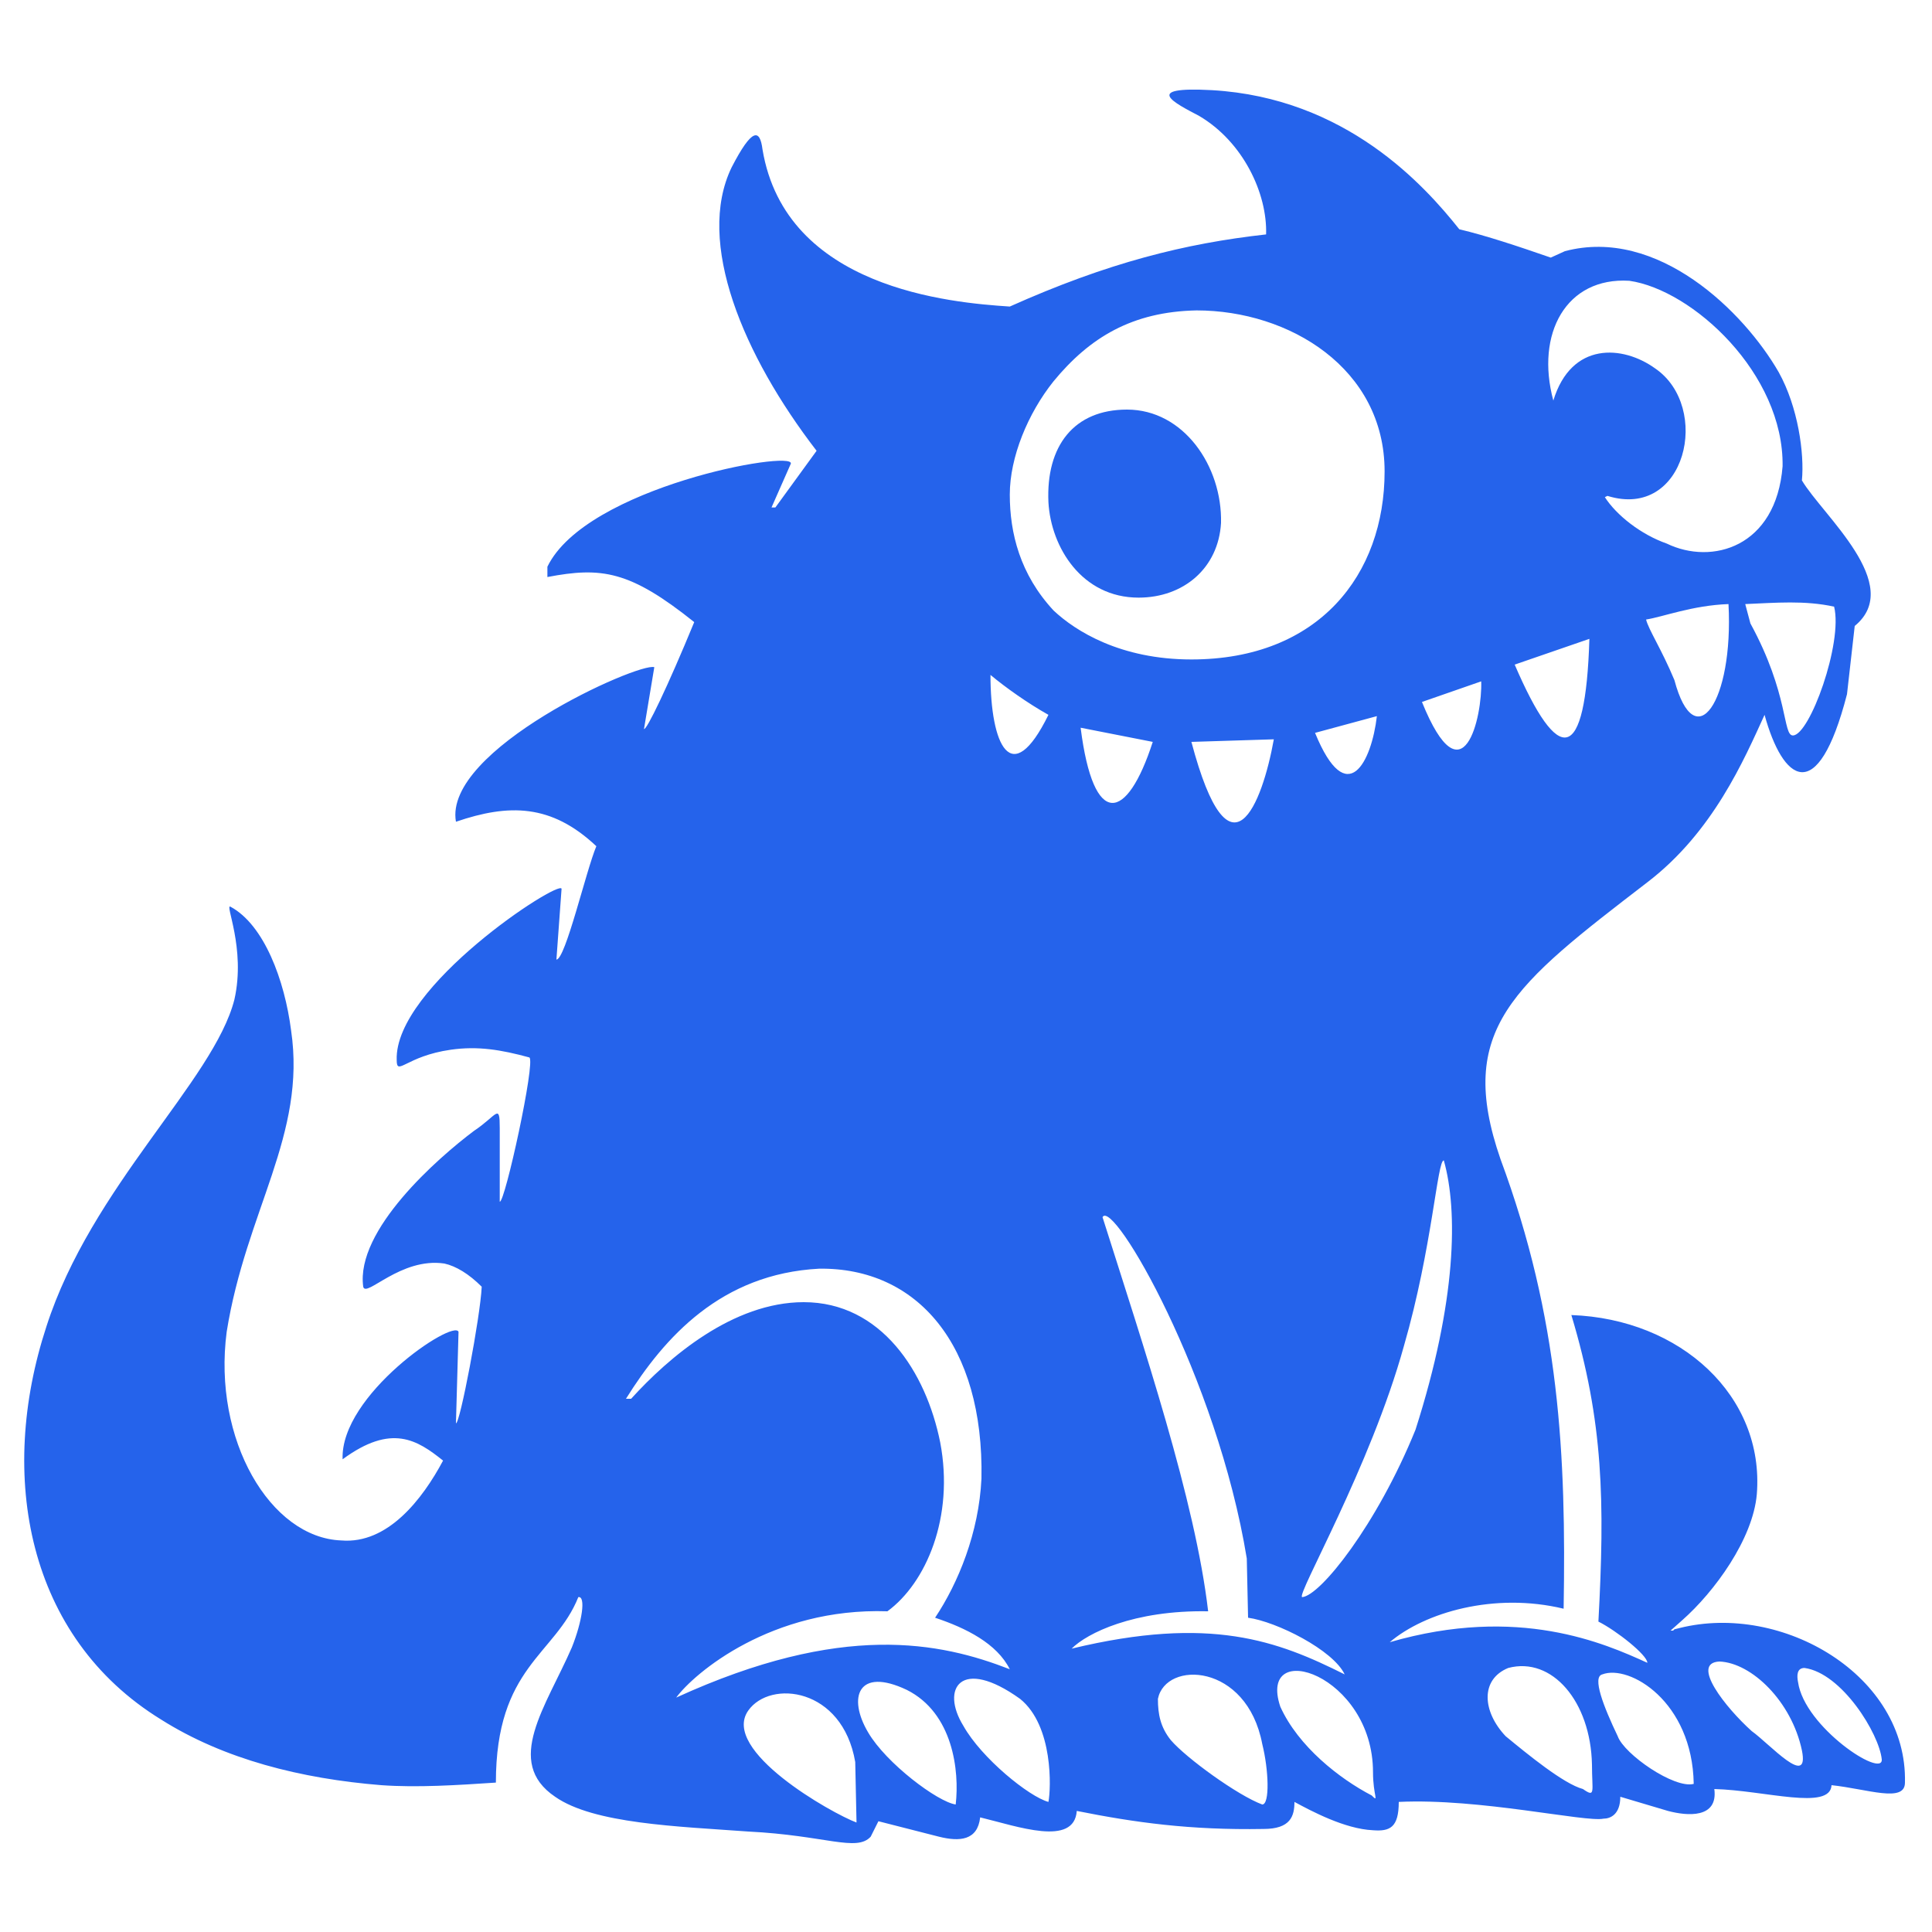
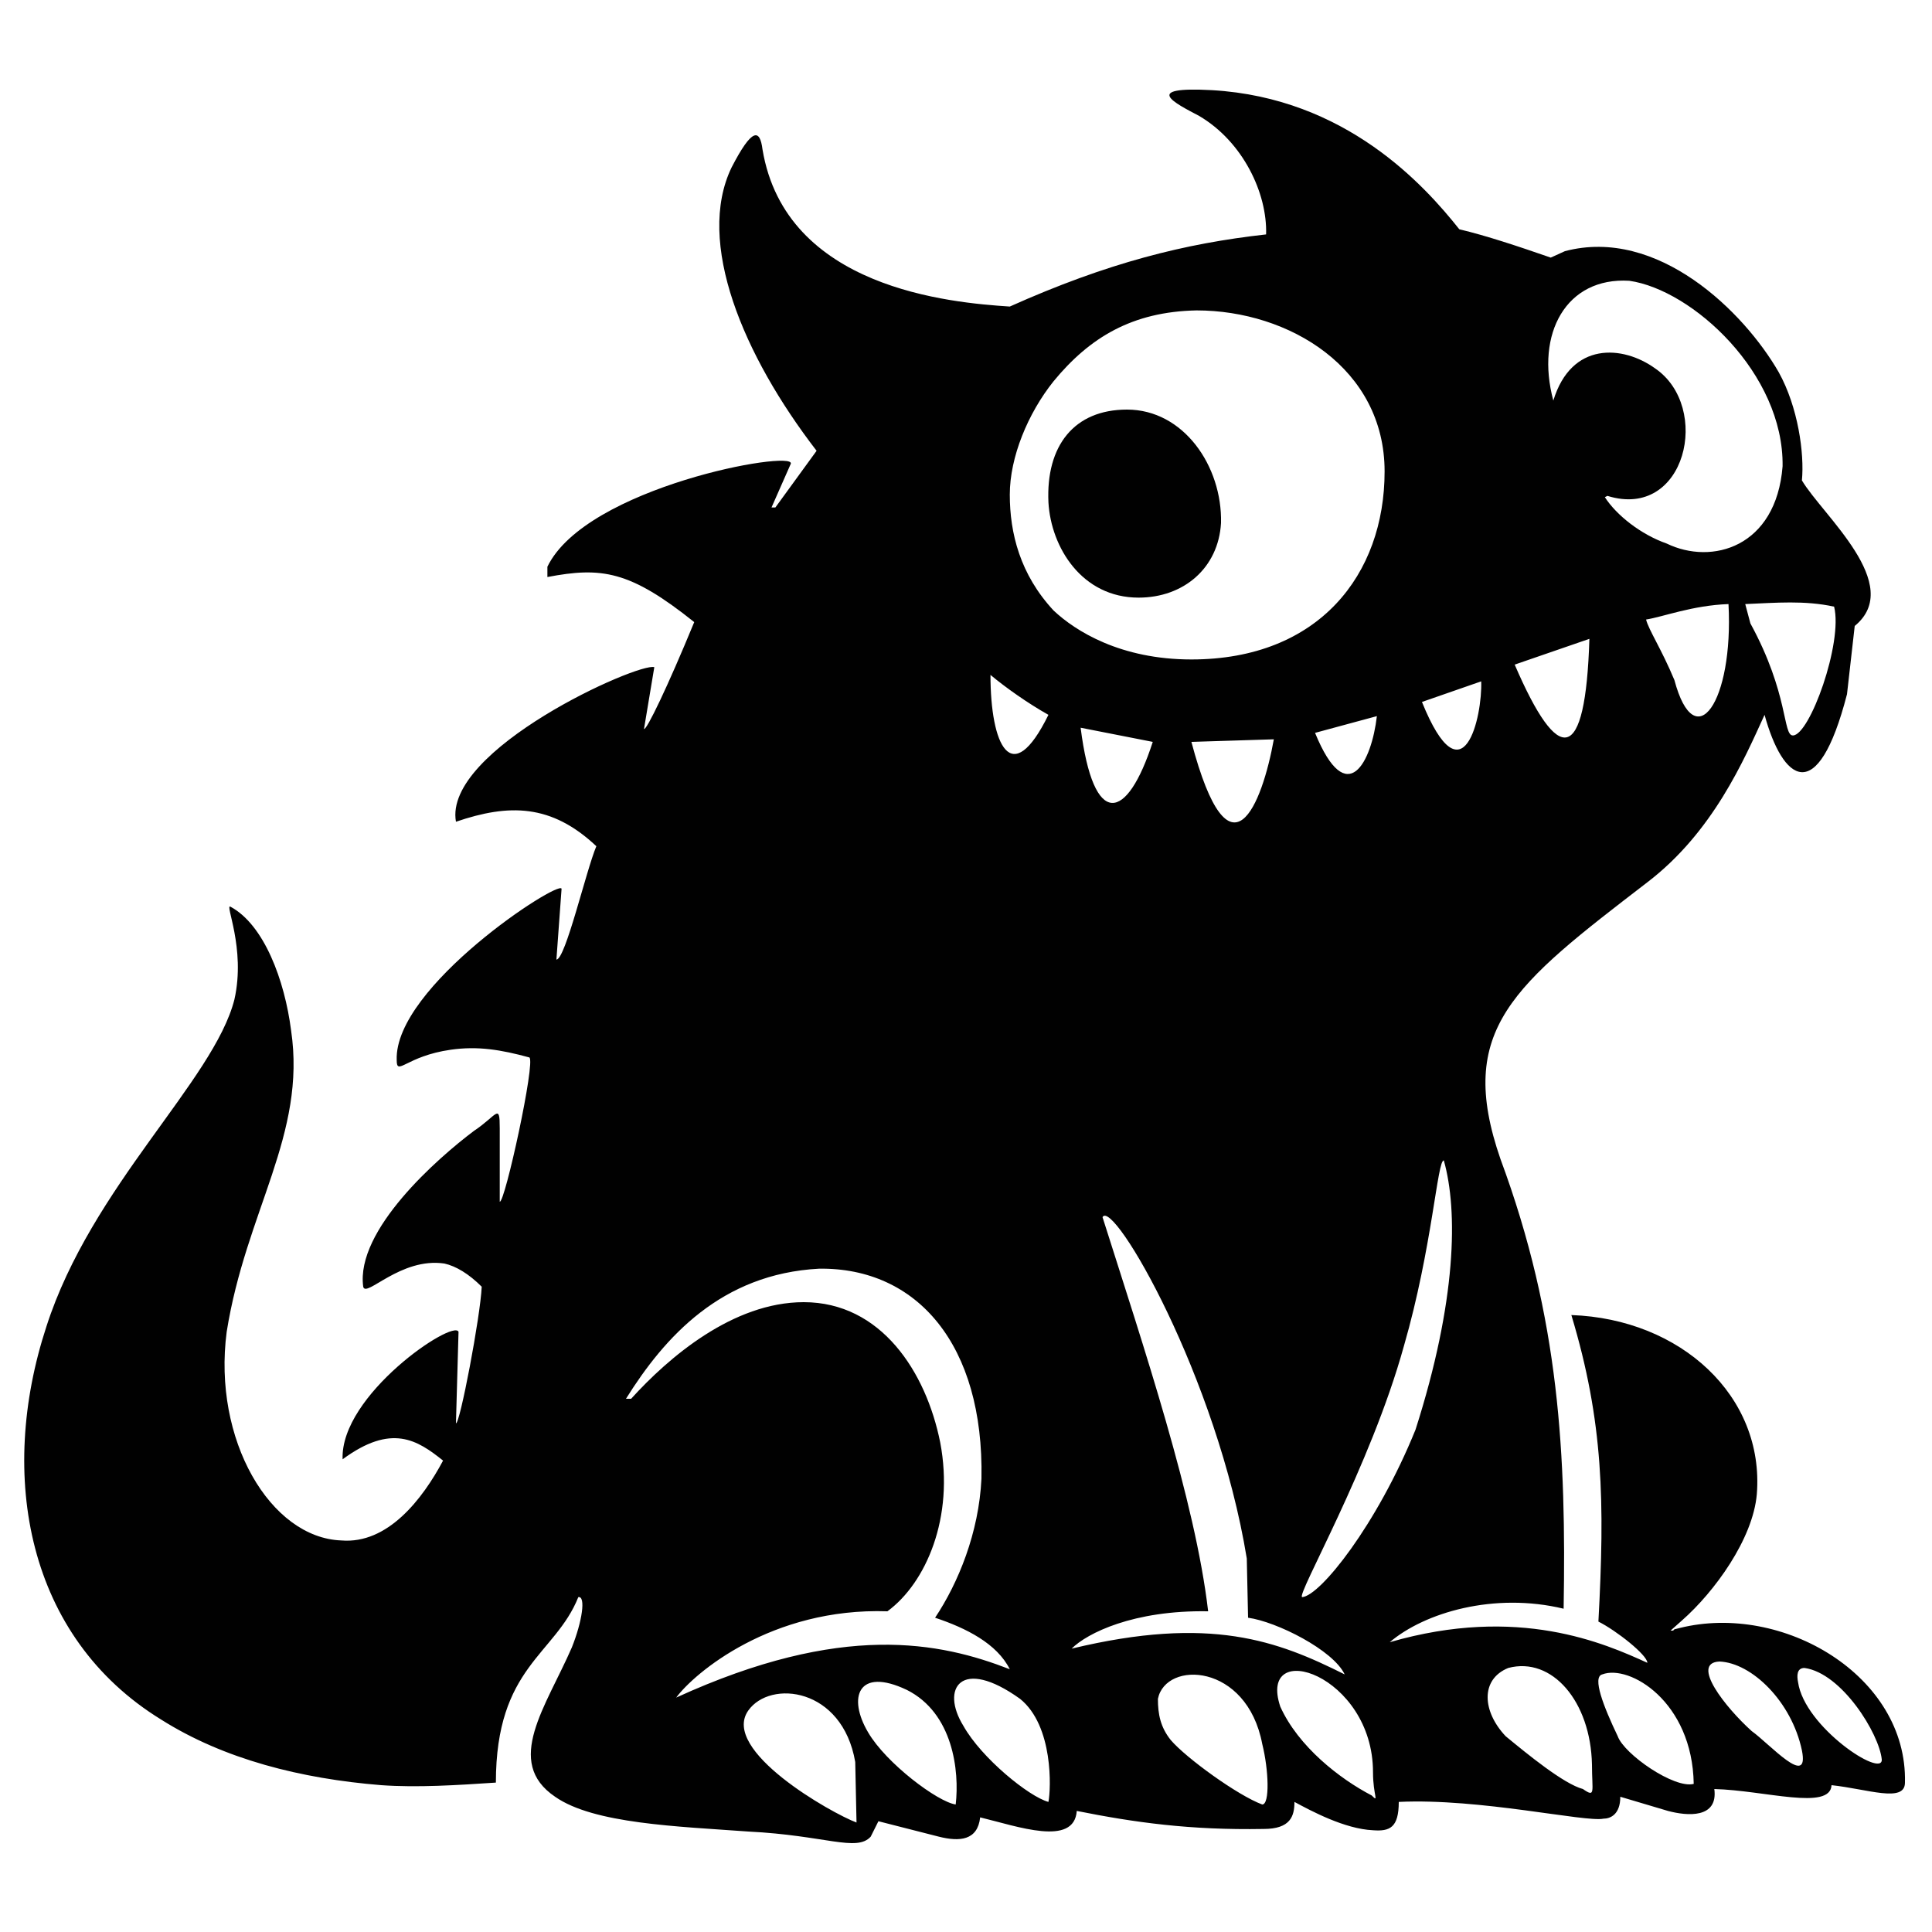
<svg xmlns="http://www.w3.org/2000/svg" viewBox="0 0 150 150">
-   <style type="text/css">.cls-0 {fill:#2563EB;}</style>
+   <style type="text/css">.cls-0 {fill:#010101;}</style>
  <path class="cls-0" d="m144 48.6c3.9-3.2-2.5-8.6-4.1-11.3 0.2-2.1-0.3-5.7-1.8-8.4-2.7-4.7-9.4-11.3-16.6-9.4l-1.1 0.5c-2.6-0.9-5-1.7-7.1-2.2-2.7-3.4-8.8-10.2-19.2-10.8-5.5-0.3-2.9 1-1 2 3.4 2 5.3 6 5.2 9.2-6.3 0.7-12.3 2.2-19.9 5.6-4.6-0.3-17.4-1.4-19.2-12.2-0.2-1.6-0.8-1.7-2.4 1.4-2.8 5.8 0.9 14.6 6.6 22l-3.2 4.4h-0.3l1.5-3.4c0.3-1.1-15.9 1.8-18.9 8v0.8c4.2-0.8 6.4-0.5 11.4 3.5-2.1 5.1-3.7 8.4-3.9 8.3l0.8-4.8c-1.2-0.4-16.4 6.4-15.4 12 4.1-1.4 7.4-1.4 10.9 1.9-0.8 1.9-2.4 8.8-3.1 8.8l0.4-5.5c-0.2-0.7-13 7.6-12.8 13.3 0 1.3 0.7-0.3 4.2-0.8 2.1-0.3 3.9 0 6.1 0.6 0.5 0.3-1.9 11.3-2.3 11.2v-5.7c0-2-0.2-1-2 0.2-2.8 2.1-9.2 7.7-8.6 12.1 0.2 0.9 2.9-2.3 6.3-1.8 0.9 0.2 1.9 0.8 2.9 1.8-0.1 2.3-1.7 10.7-2 10.6l0.2-7.1c-0.4-1-9.2 4.9-9 9.9 3.8-2.8 5.8-1.5 7.8 0.1-1.6 3-4.3 6.5-7.9 6.2-5.5-0.2-10-7.8-8.9-16.2 1.5-9.4 6.2-15.3 5-23.4-0.5-3.9-2.1-8.2-4.7-9.6-0.5-0.3 1.2 3.2 0.3 7.2-1.6 6.3-11.1 14.5-14.6 25.4-3.8 11.6-1.5 24.1 8.9 30.5 4.9 3.1 10.9 4.6 17.1 5.1 2.8 0.2 5.9 0 8.9-0.2 0-9 4.6-9.9 6.4-14.4 0.6-0.1 0.3 1.9-0.5 3.9-2 4.6-5.3 8.9-1.3 11.6 3 2.1 9.5 2.3 15 2.7 6 0.3 8.4 1.6 9.5 0.4l0.6-1.2 4.7 1.2c1.6 0.4 3 0.3 3.2-1.5 2.9 0.7 7.3 2.3 7.5-0.5 4.5 0.9 8.8 1.5 14.5 1.4 2.1 0 2.4-1 2.4-2.1 1.3 0.7 3.9 2.1 6.1 2.2 1.3 0.1 2-0.2 2-2.2 6.3-0.3 14.5 1.6 15.9 1.3 0.5 0 1.3-0.3 1.3-1.7l3.7 1.1c1.5 0.4 3.9 0.6 3.6-1.7 3.9 0.1 9 1.7 9.1-0.3 2.8 0.3 5.7 1.4 5.7-0.2 0.2-8.3-9.5-14-17.5-12l-0.4 0.1-0.1 0.1h-0.2l0.9-0.8c2.5-2.2 5.5-6.3 5.8-9.8 0.6-7.6-5.9-13.6-14.4-13.9 2.5 8.3 2.6 14.5 2.1 23.8 1.4 0.7 3.8 2.6 3.8 3.2-3.3-1.5-10-4.5-20-1.6 2.7-2.3 8.1-3.9 13.5-2.6 0.2-11.9-0.3-22.5-4.9-34.9-3.5-10.1 1-13.5 11.4-21.5 5.1-3.9 7.5-9.5 9.1-13 1.4 5.1 4.1 7.3 6.4-1.6m-64.2 78c2.6 2.1 2.4 7 2.2 8-1.5-0.4-5.2-3.4-6.6-5.9-1.8-2.9-0.2-5.4 4.4-2.1zm-5 8.2c-1.4-0.2-5.4-3.2-6.8-5.6-1.6-2.7-0.8-5.1 3-3.3 3.6 1.8 4.1 6.3 3.8 8.9zm-7.7 1.4c-1.9-0.7-10.6-5.6-8.4-8.7 1.7-2.4 7.3-1.8 8.3 4l0.1 4.7zm-14-9.7c1.4-1.9 7.4-7 16.4-6.7 3-2.2 5.2-7.3 4.1-13.1-1.1-5.5-4.6-10.9-10.6-10.9-5.5 0-10.5 4.3-13.4 7.5h-0.4c3-4.8 7.4-9.7 15-10.1 7.6-0.1 12.8 5.9 12.6 16.3-0.2 4.2-1.8 8.1-3.6 10.8 2.4 0.8 4.8 2 5.8 4-5.4-2.1-13-3.7-25.9 2.2zm30.7-3.8c1.2-1.2 4.8-3 10.6-2.9-1-8.6-5-20.5-8.2-30.6 0.8-1.5 8.9 12.4 11.2 26.5l0.1 4.6c2.2 0.3 6.6 2.5 7.5 4.4-5.2-2.6-10.4-4.6-21.2-2zm6.7 3.9c0.6-3 6.9-2.8 8.1 3.5 0.5 2 0.6 4.7 0 4.7-1.9-0.7-5.9-3.6-7.1-5-0.8-1-1-2-1-3.2zm16.6 7.5c-2.5-1.3-5.7-3.8-7.1-6.9-1.8-5.4 7.2-2.5 7.2 5.1 0 1.8 0.5 2.4-0.1 1.8zm10.6-9.9c3.4-0.9 6.4 2.6 6.5 7.5 0 2.1 0.3 2.6-0.7 1.9-1.5-0.4-4.3-2.7-6-4.1-1.8-1.9-2-4.4 0.2-5.3zm7.3 0.5c2.1-0.8 7 2.1 7.1 8.5-1.5 0.4-5.4-2.3-5.9-3.7-1.1-2.3-2-4.6-1.2-4.8zm9.1-1c2.5 0.1 5.6 3.1 6.4 6.9 0.6 3-2.5-0.5-3.9-1.5-2-1.8-4.8-5.3-2.5-5.4zm6.6 0.5c2.9 0.4 5.8 5.1 6 7.1 0.1 1.5-6-2.5-6.5-6-0.1-0.5-0.1-1.1 0.5-1.1zm-39-5.5c-0.5-0.1 5.3-10.1 7.9-19.5 2.2-7.6 2.6-14.5 3.1-14.4 1.1 3.9 1 10.9-2.2 20.9-3 7.4-7.4 12.9-8.8 13zm-24.2-71.6c1.2 1 2.9 2.2 4.5 3.1-2.9 5.9-4.5 2.3-4.5-3.1zm7 4.1 5.6 1.1c-2 6.2-4.6 6.8-5.6-1.1zm8.6 1.1 6.4-0.2c-0.9 5-3.4 11.5-6.4 0.2zm9.6-0.7 4.8-1.3c-0.4 3.5-2.3 7.4-4.8 1.3zm8.3-2.4 4.6-1.6c0.1 2.7-1.4 9.5-4.6 1.6zm7.2-2.9 5.8-2c-0.3 9.8-2.4 9.9-5.8 2zm-35.8-22c2.8-3.4 6.1-5.4 11.1-5.5 7.2 0 14.6 4.5 14.6 12.5s-5.1 14.6-15 14.6c-5.5 0-9-2.2-10.7-3.8-2.6-2.8-3.4-6-3.4-9 0-2.9 1.4-6.3 3.4-8.8zm44.7-7.8c4.9 0.7 12 7.2 11.9 14.4-0.5 6.3-5.5 7.7-9 6-2-0.7-3.9-2.2-4.8-3.6l0.2-0.1c6.1 1.9 8.1-6.9 3.7-9.9-2.5-1.8-6.5-2.1-7.9 2.5-1.4-5.2 1-9.6 5.9-9.3zm1.4 25.1h0.3-0.3zm-0.1 1.2c1.3-0.2 3.6-1.1 6.4-1.2 0.4 7.6-2.6 11.9-4.2 5.9-1-2.4-2-3.9-2.2-4.7zm11.4 9c-0.8 0-0.3-3.2-3.3-8.7l-0.4-1.5c2.4-0.1 4.6-0.3 6.9 0.2 0.7 2.8-1.9 10-3.2 10z" />
  <path class="cls-0" d="m87.5 31.8c-4.1 0-6.3 2.8-6.1 7.2 0.2 3.5 2.6 7.4 7 7.4 3.5 0 6.2-2.3 6.4-5.8 0.1-4.4-2.9-8.8-7.3-8.8z" />
</svg>
